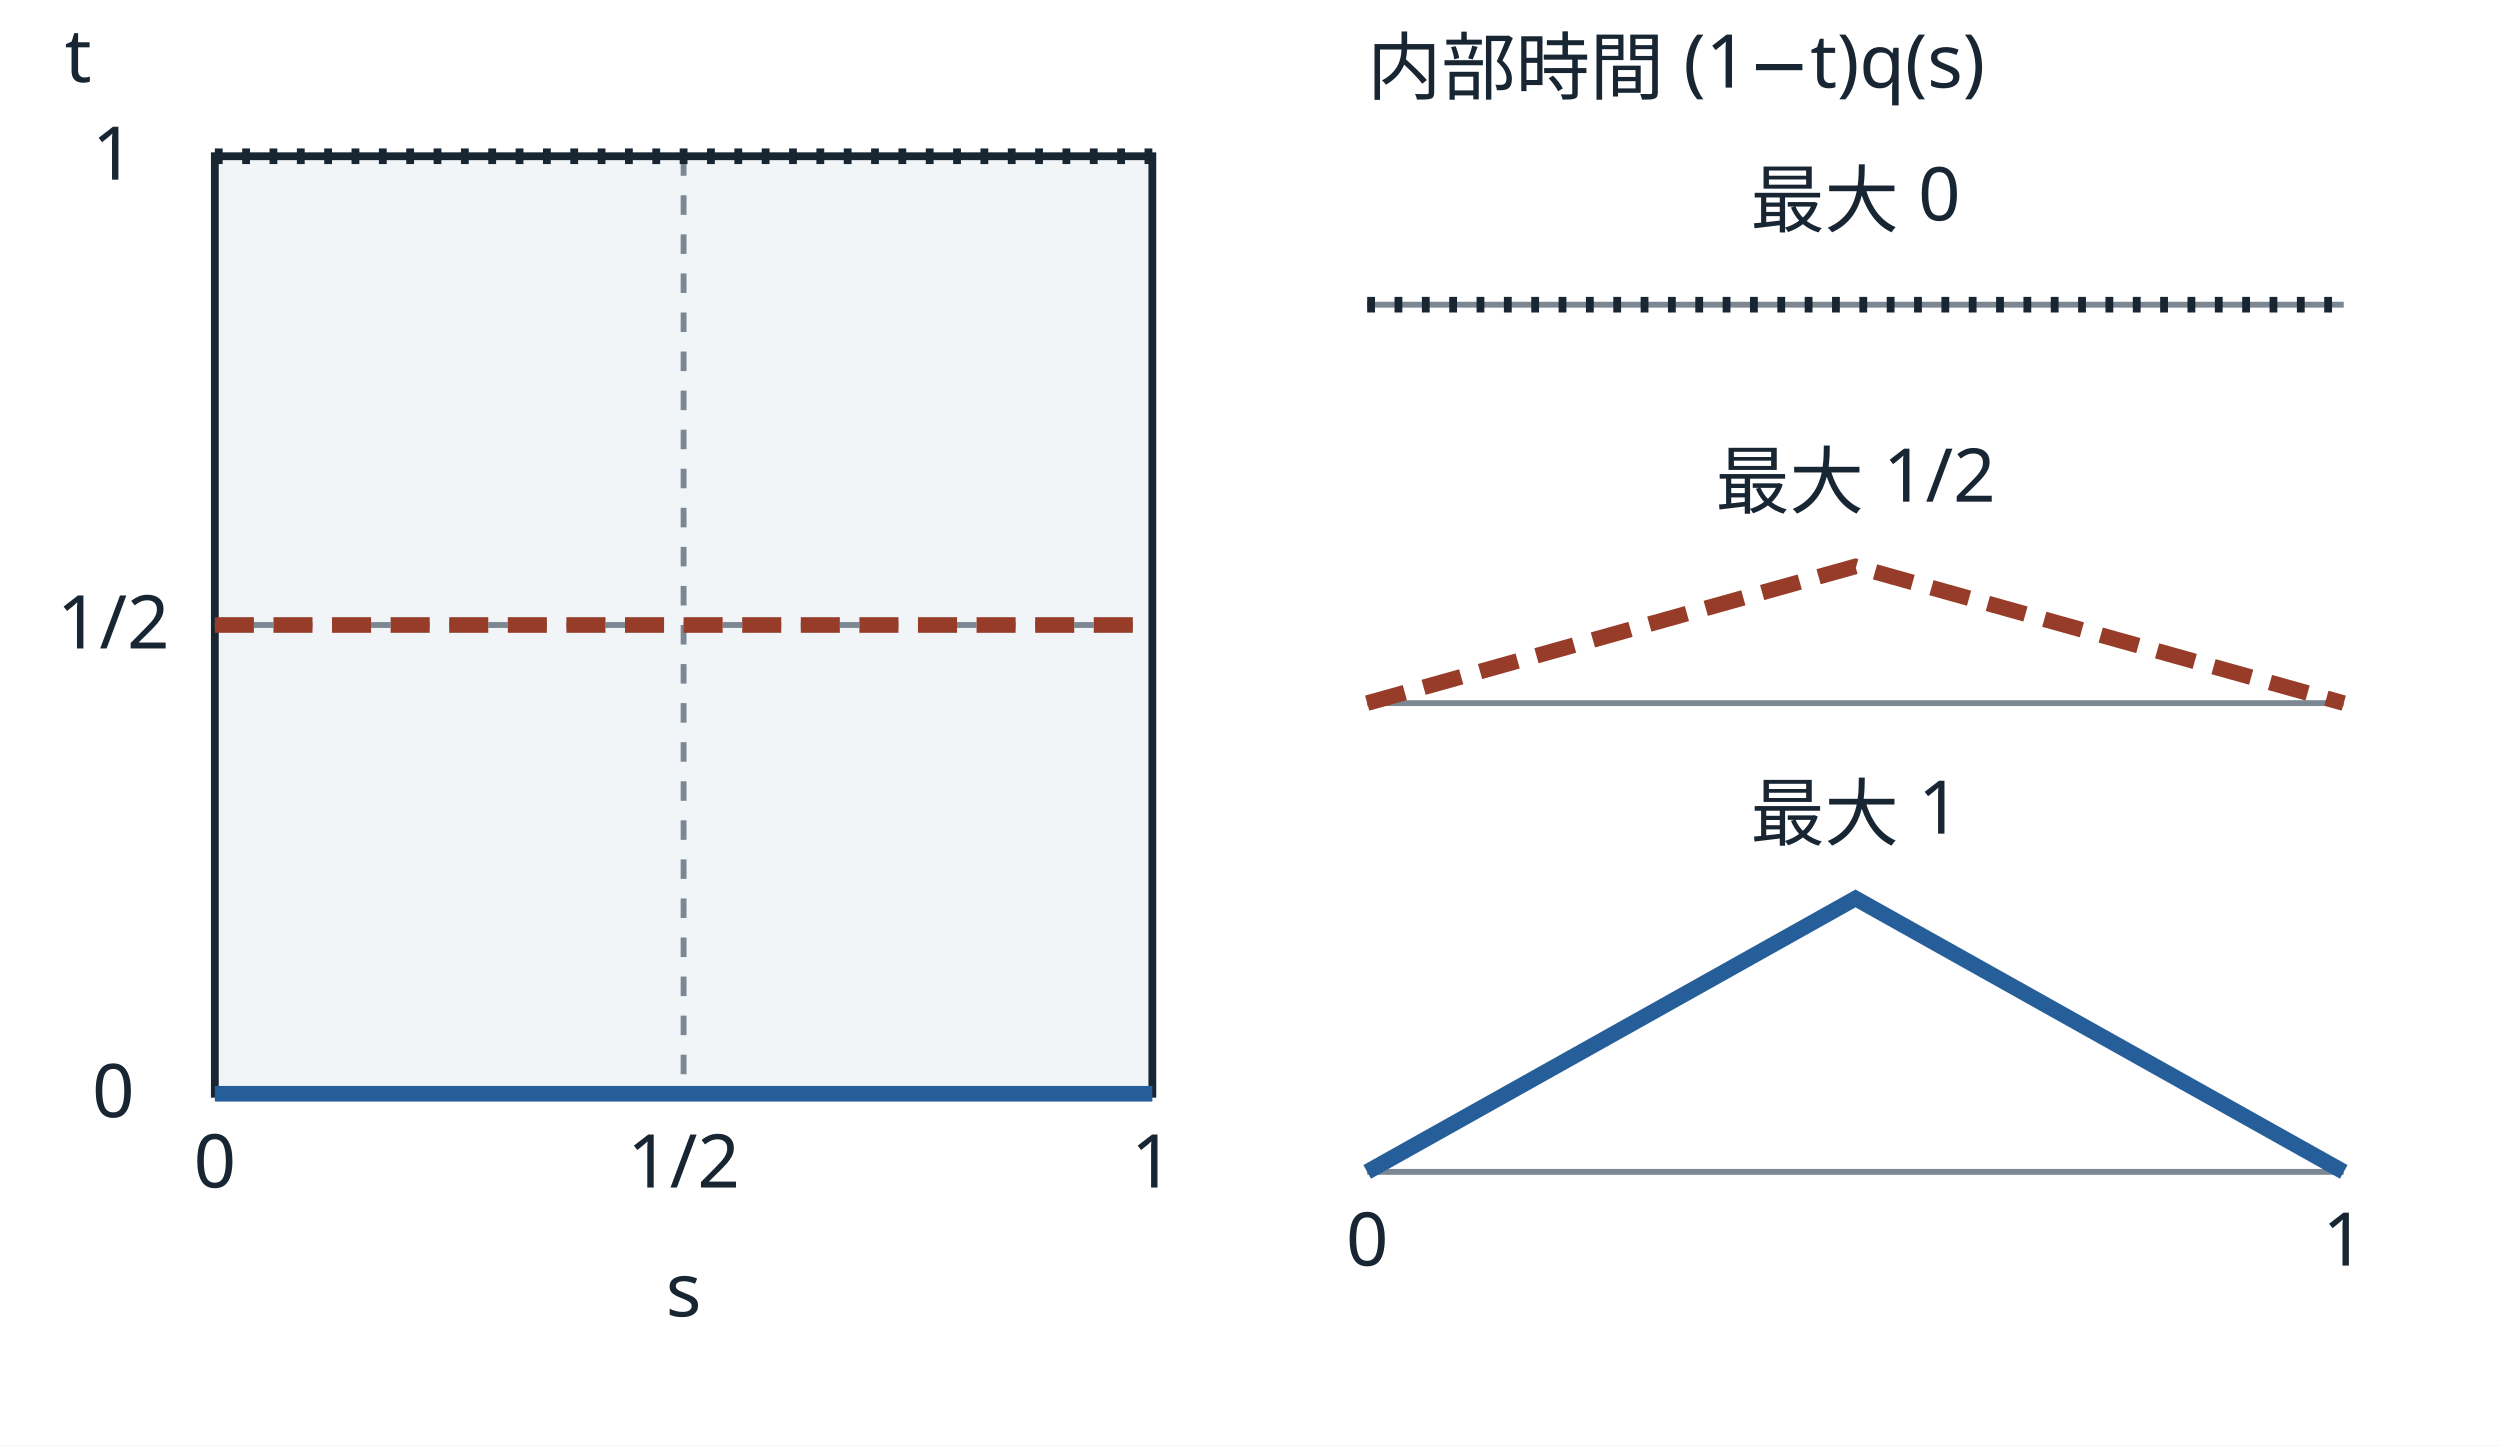
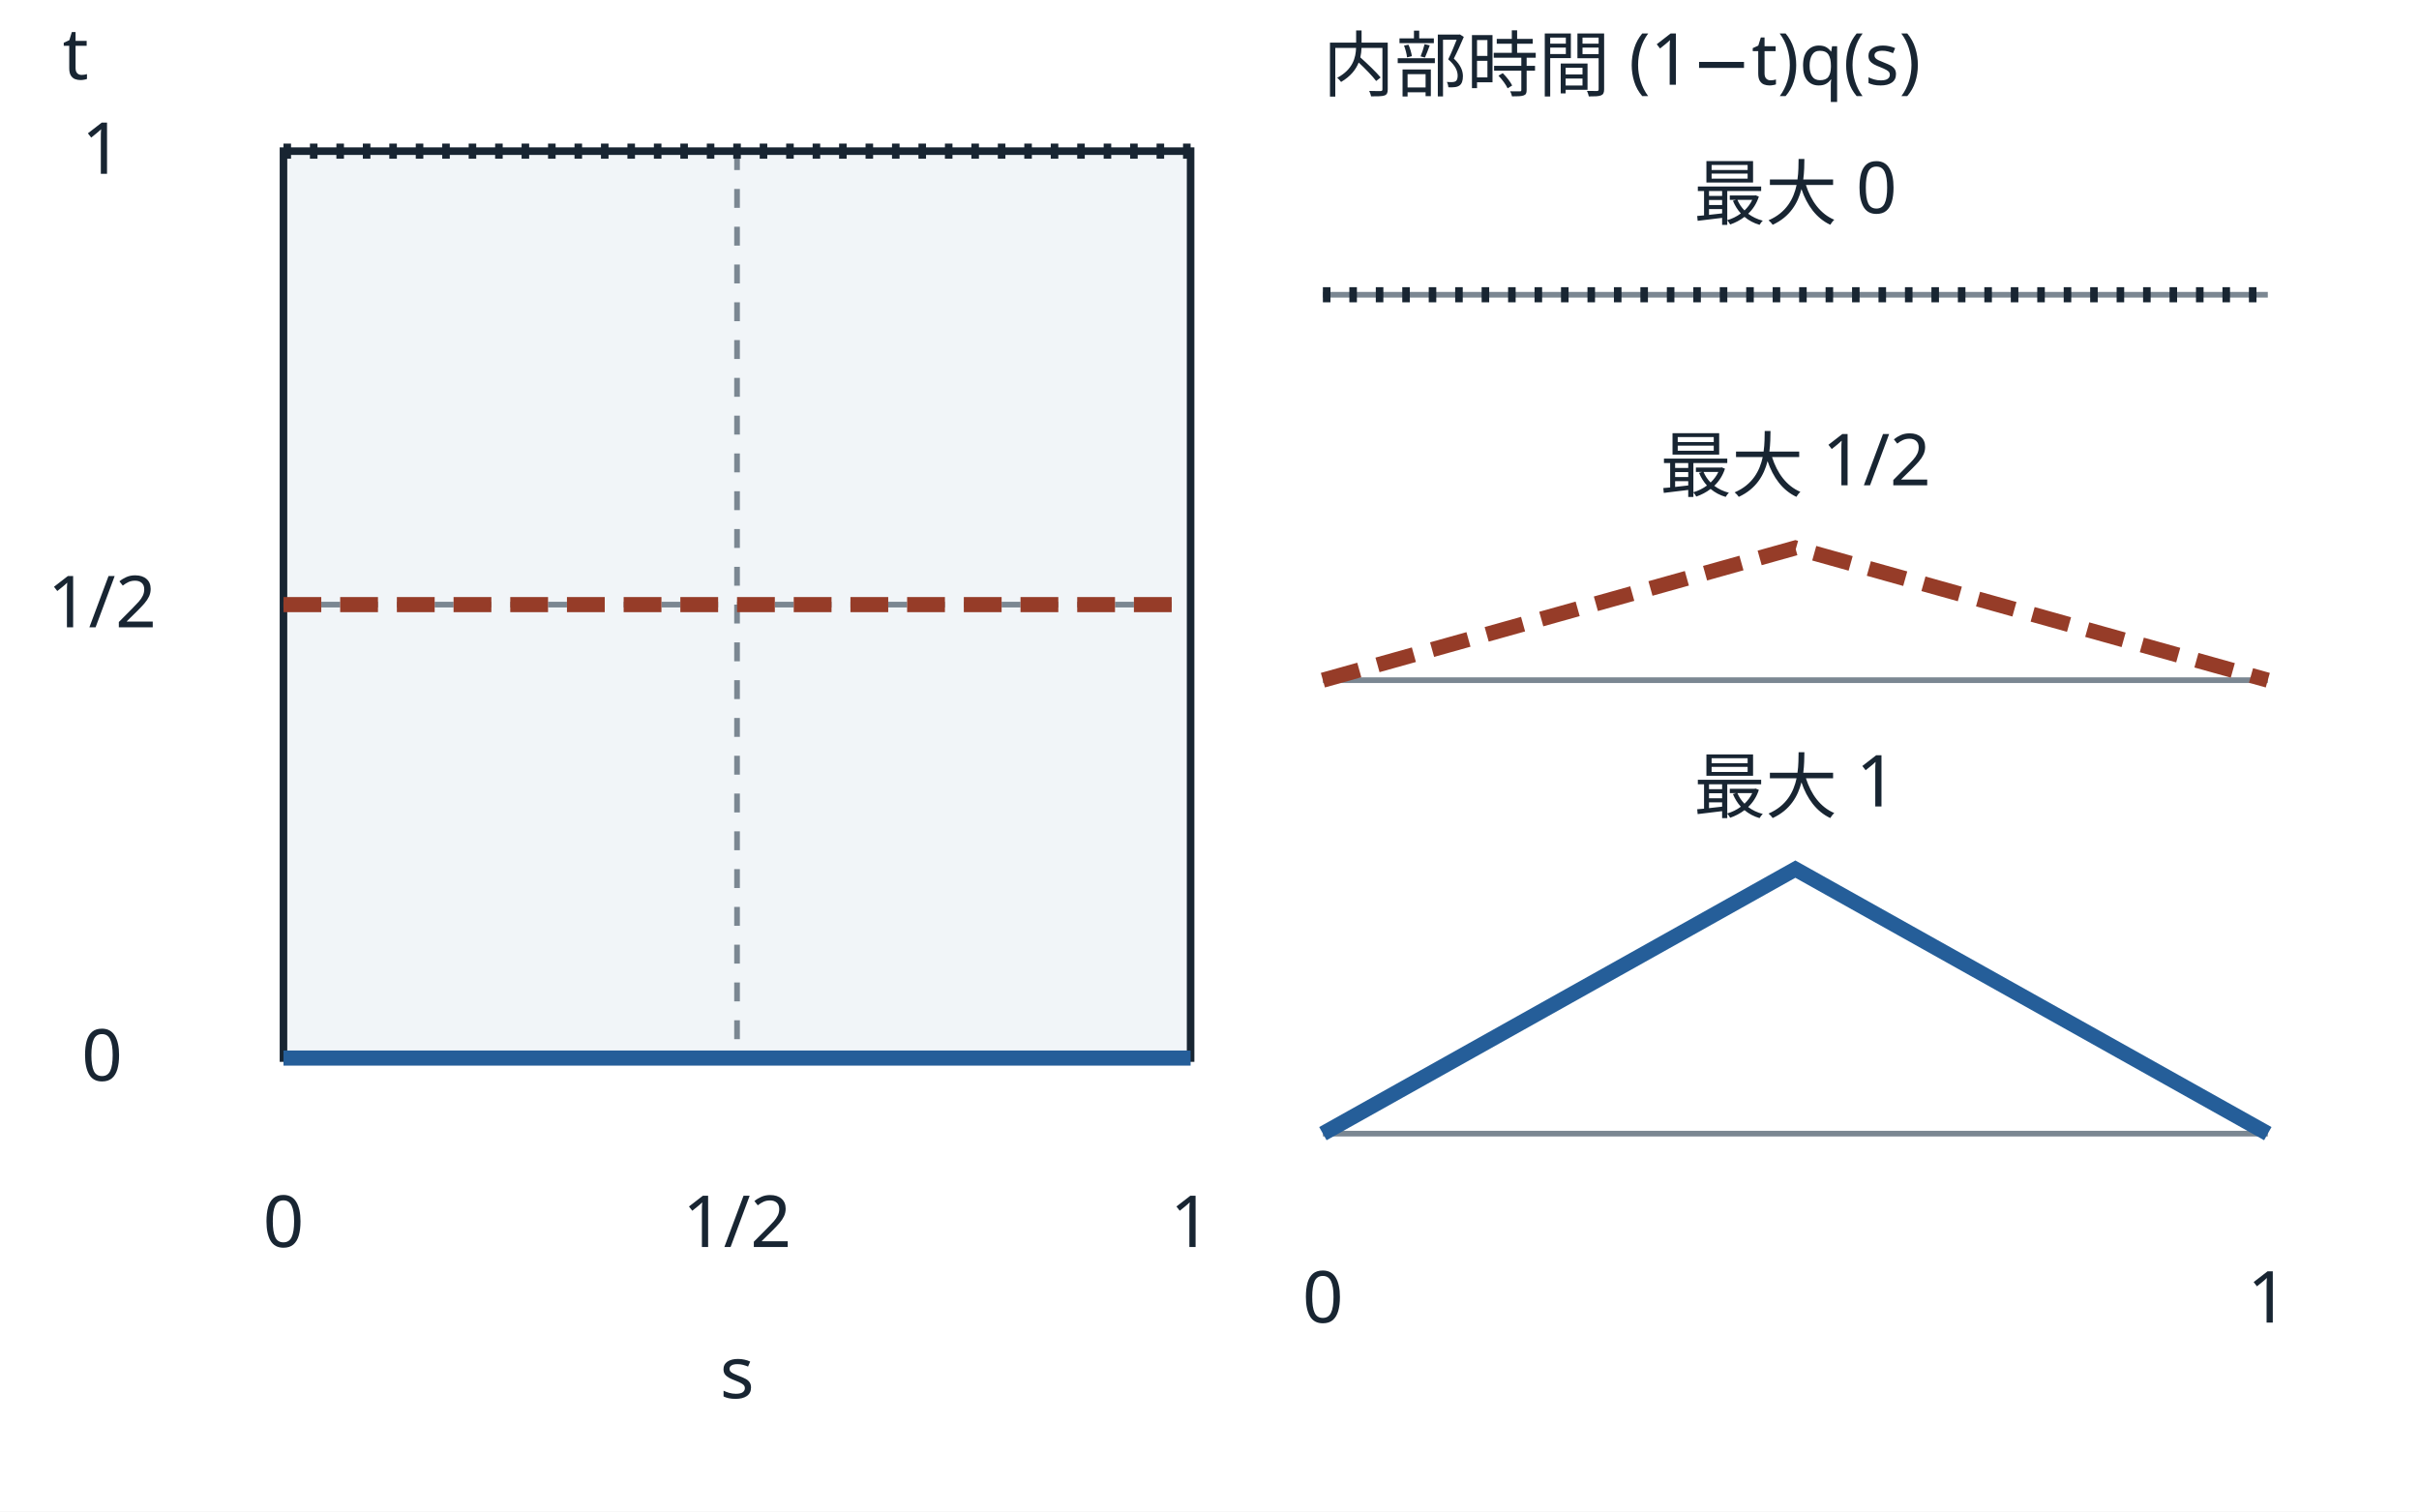
- <svg xmlns="http://www.w3.org/2000/svg" width="640" height="370" viewBox="0 0 640 370" data-layout-lint="strict" role="img" aria-labelledby="title desc">
-   <rect width="640" height="370" fill="#fff" />
+ <svg xmlns="http://www.w3.org/2000/svg" width="640" height="400" viewBox="0 0 640 400" data-layout-lint="strict" role="img" aria-labelledby="title desc">
+   <rect width="640" height="400" fill="#fff" />
  <g font-family="sans-serif" font-size="19" fill="#182532">
-     <rect x="55" y="40" width="240" height="240" fill="#f1f5f8" stroke="#182532" stroke-width="2" />
-     <path d="M175 40 V280 M55 160 H295" stroke="#7b8792" stroke-width="1.5" stroke-dasharray="5 5" />
-     <path data-series-group="square" data-series-label="t0" d="M55 280 H295" stroke="#255e99" stroke-width="4" />
-     <path data-series-group="square" data-series-label="tHalf" d="M55 160 H295" stroke="#963c28" stroke-width="4" stroke-dasharray="10 5" />
-     <path data-series-group="square" data-series-label="t1" d="M55 40 H295" stroke="#182532" stroke-width="4" stroke-dasharray="2 5" />
+     <rect x="75" y="40" width="240" height="240" fill="#f1f5f8" stroke="#182532" stroke-width="2" />
+     <path d="M195 40 V280 M75 160 H315" stroke="#7b8792" stroke-width="1.5" stroke-dasharray="5 5" />
+     <path data-series-group="square" data-series-label="t0" d="M75 280 H315" stroke="#255e99" stroke-width="4" />
+     <path data-series-group="square" data-series-label="tHalf" d="M75 160 H315" stroke="#963c28" stroke-width="4" stroke-dasharray="10 5" />
+     <path data-series-group="square" data-series-label="t1" d="M75 40 H315" stroke="#182532" stroke-width="4" stroke-dasharray="2 5" />
    <g text-anchor="middle">
-       <text x="55" y="304">0</text>
-       <text x="175" y="304">1/2</text>
-       <text x="295" y="304">1</text>
-       <text x="175" y="337">s</text>
-       <text x="29" y="286">0</text>
-       <text x="29" y="166">1/2</text>
-       <text x="29" y="46">1</text>
-       <text x="20" y="21">t</text>
+       <text text-anchor="middle" font-size="19" x="75" y="330">0</text>
+       <text text-anchor="middle" font-size="19" x="195" y="330">1/2</text>
+       <text text-anchor="middle" font-size="19" x="315" y="330">1</text>
+       <text text-anchor="middle" font-size="19" x="195" y="370">s</text>
+       <text text-anchor="middle" font-size="19" x="27" y="286">0</text>
+       <text text-anchor="middle" font-size="19" x="27" y="166">1/2</text>
+       <text text-anchor="middle" font-size="19" x="27" y="46">1</text>
+       <text text-anchor="middle" font-size="19" x="20" y="21">t</text>
    </g>
    <text x="350" y="24">内部時間 (1−t)q(s)</text>
    <g stroke="#7b8792" stroke-width="1.5" fill="none">
      <path d="M350 78 H600 M350 180 H600 M350 300 H600" />
    </g>
    <path data-series-group="profile" data-series-label="t1" d="M350 78 H600" stroke="#182532" stroke-width="4" stroke-dasharray="2 5" />
    <path data-series-group="profile" data-series-label="tHalf" d="M350 180 L475 145 L600 180" stroke="#963c28" stroke-width="4" stroke-dasharray="10 5" fill="none" />
    <path data-series-group="profile" data-series-label="t0" d="M350 300 L475 230 L600 300" stroke="#255e99" stroke-width="4" fill="none" />
    <g text-anchor="middle">
-       <text x="475" y="58">最大 0</text>
-       <text x="475" y="130">最大 1/2</text>
-       <text x="475" y="215">最大 1</text>
-       <text x="350" y="324">0</text>
-       <text x="600" y="324">1</text>
+       <text text-anchor="middle" font-size="19" x="475" y="58">最大 0</text>
+       <text text-anchor="middle" font-size="19" x="475" y="130">最大 1/2</text>
+       <text text-anchor="middle" font-size="19" x="475" y="215">最大 1</text>
+       <text text-anchor="middle" font-size="19" x="350" y="350">0</text>
+       <text text-anchor="middle" font-size="19" x="600" y="350">1</text>
    </g>
  </g>
</svg>
